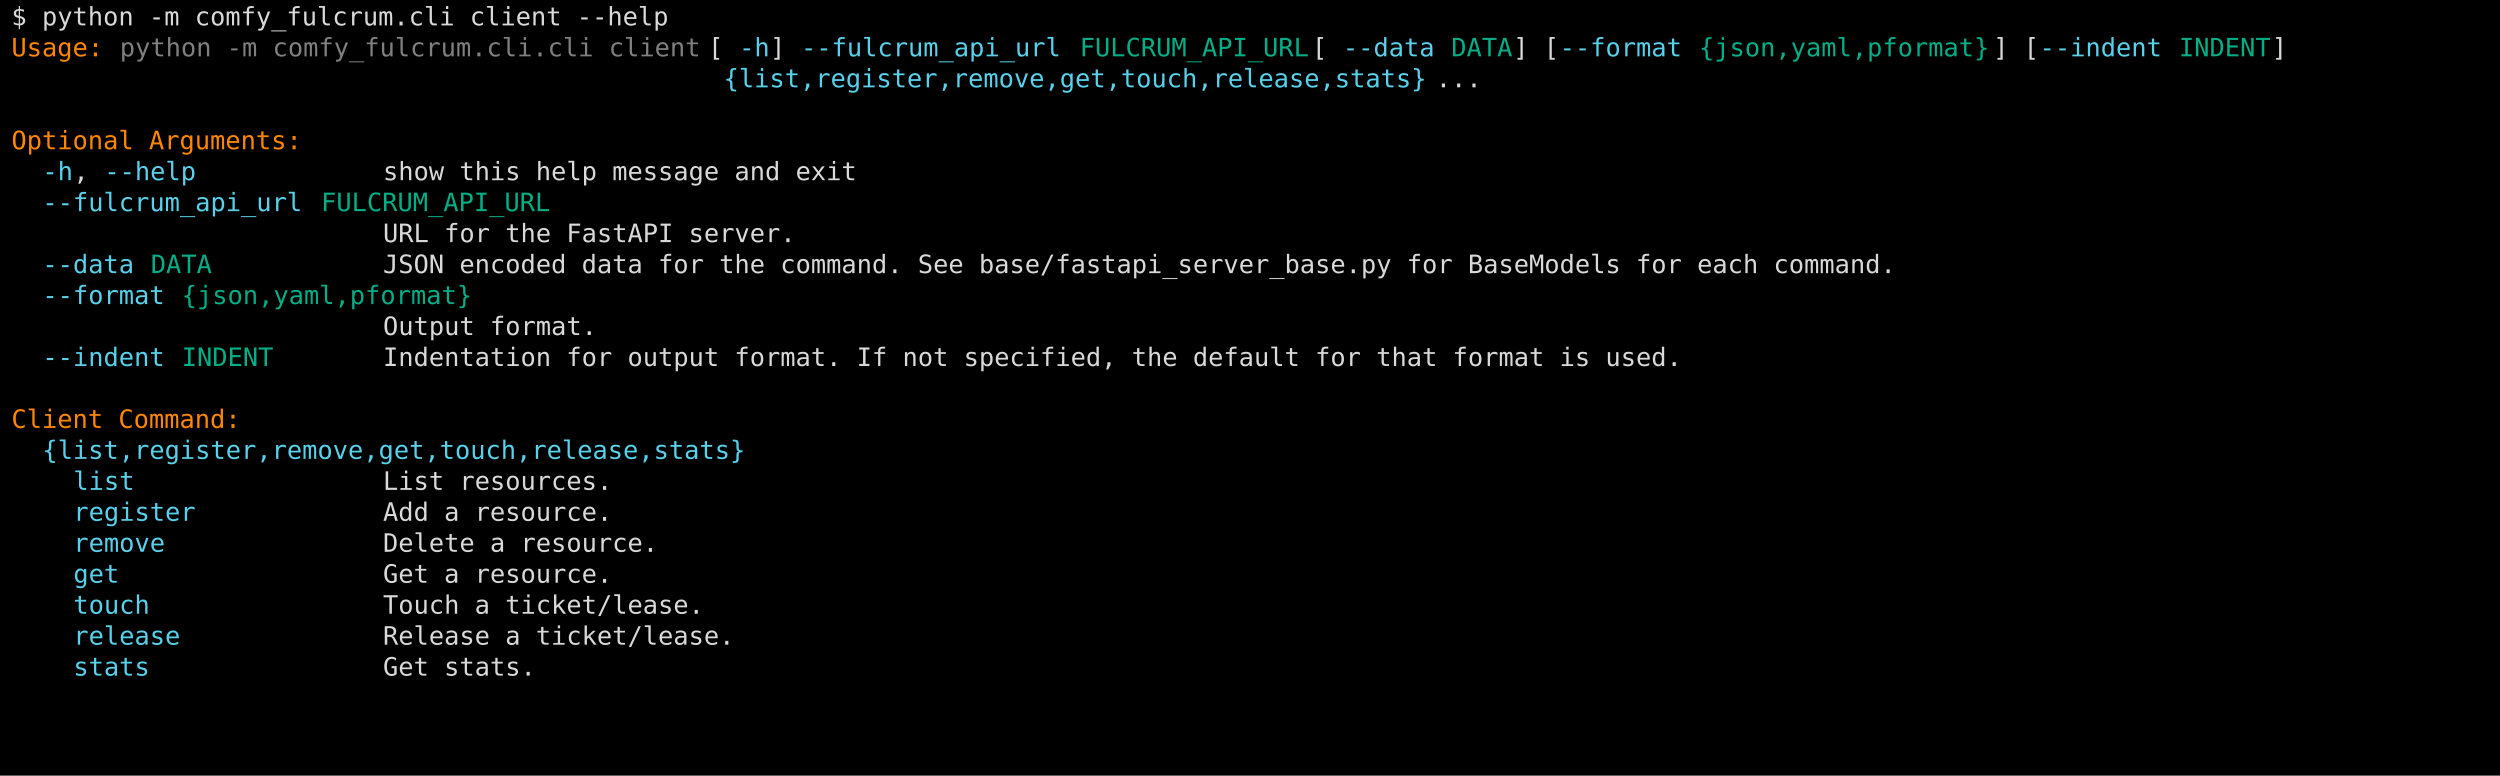
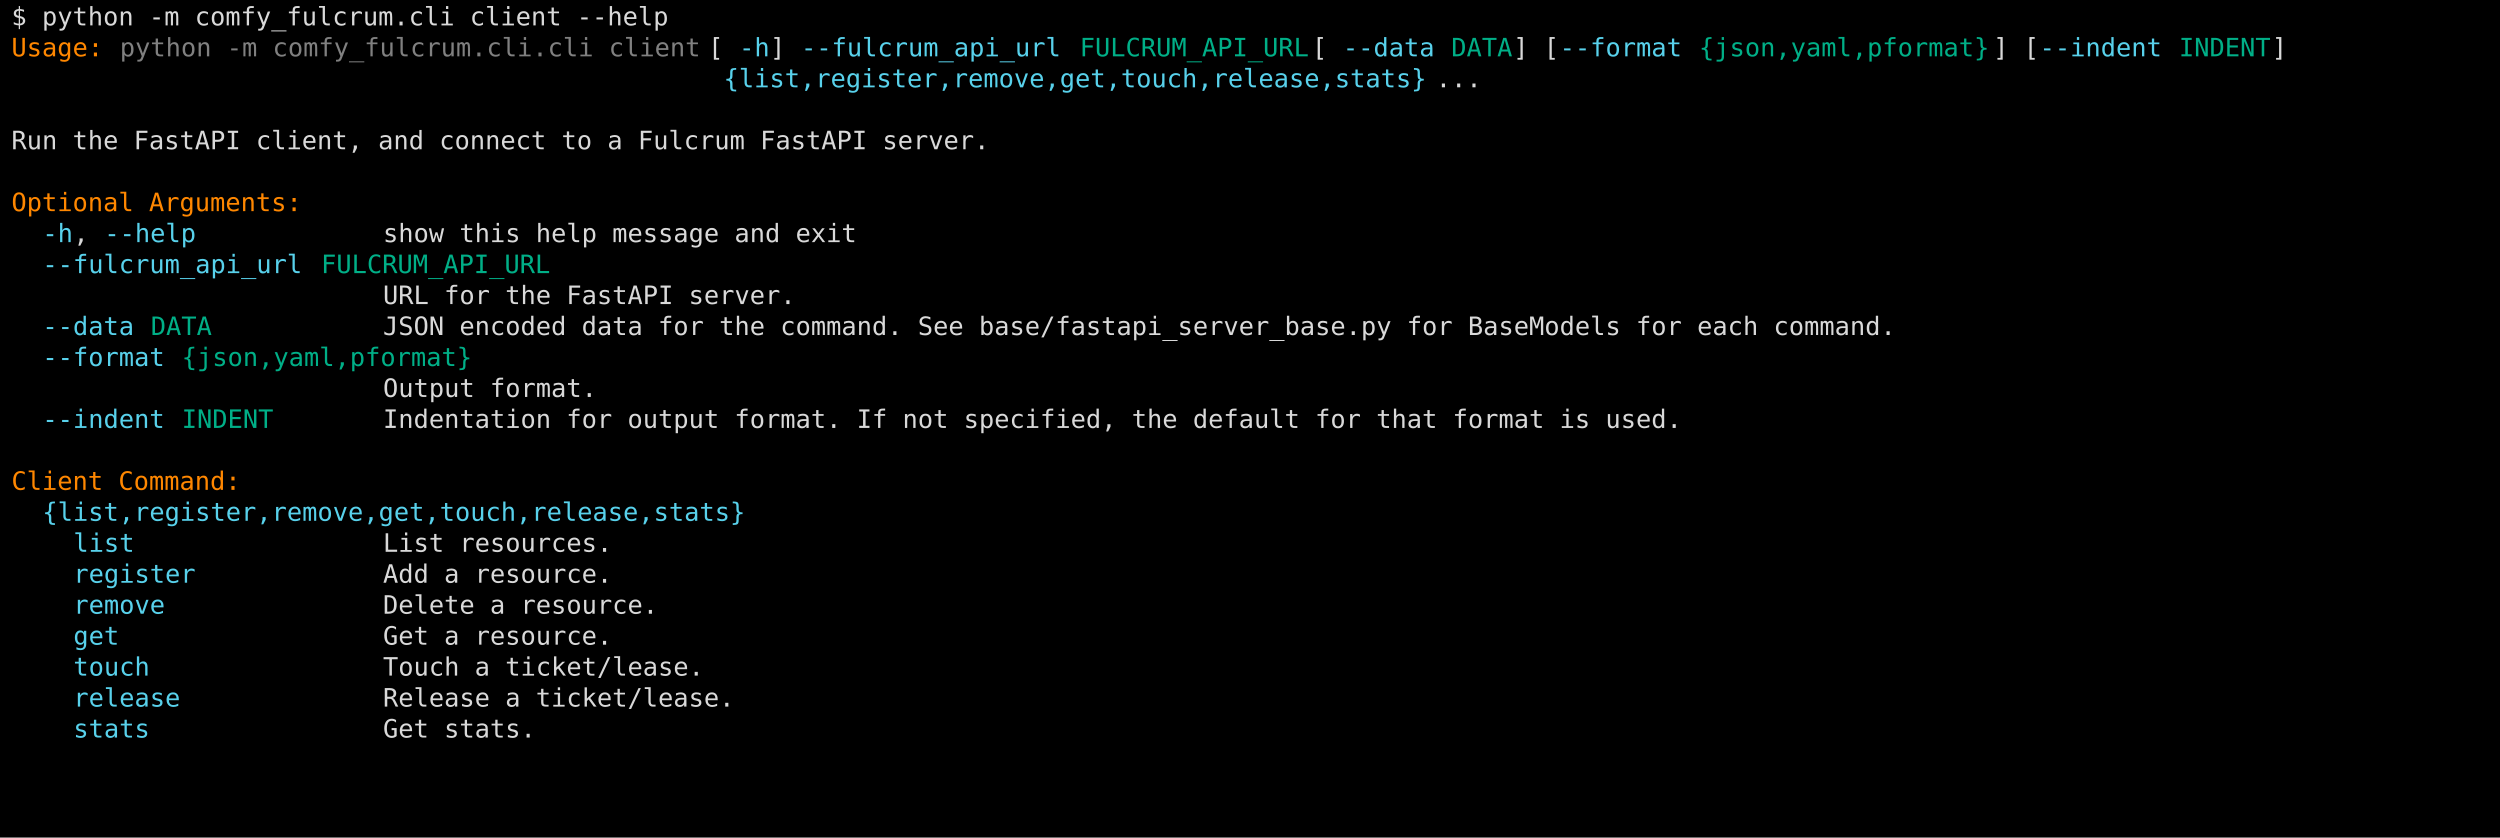
- <svg xmlns="http://www.w3.org/2000/svg" class="rich-terminal" viewBox="0 0 1970 611.2">
+ <svg xmlns="http://www.w3.org/2000/svg" class="rich-terminal" viewBox="0 0 1970 660.0">
  <rect width="100%" height="100%" fill="black" />
  <style>
@font-face {
font-family: "Fira Code";
src: local("FiraCode-Regular"),
url("https://cdnjs.cloudflare.com/ajax/libs/firacode/6.2.0/woff2/FiraCode-Regular.woff2") format("woff2"),
url("https://cdnjs.cloudflare.com/ajax/libs/firacode/6.2.0/woff/FiraCode-Regular.woff") format("woff");
font-style: normal;
font-weight: 400;
}
@font-face {
font-family: "Fira Code";
src: local("FiraCode-Bold"),
url("https://cdnjs.cloudflare.com/ajax/libs/firacode/6.2.0/woff2/FiraCode-Bold.woff2") format("woff2"),
url("https://cdnjs.cloudflare.com/ajax/libs/firacode/6.2.0/woff/FiraCode-Bold.woff") format("woff");
font-style: bold;
font-weight: 700;
}
- .terminal-1060283957-matrix {
+ .terminal-292411649-matrix {
font-family: Fira Code, monospace;
font-size: 20px;
line-height: 24.4px;
font-variant-east-asian: full-width;
}
- .terminal-1060283957-title {
+ .terminal-292411649-title {
font-size: 18px;
font-weight: bold;
font-family: arial;
}
- .terminal-1060283957-r1 { fill: #d9d9d9 }
- .terminal-1060283957-r2 { fill: #ff8700 }
- .terminal-1060283957-r3 { fill: #808080 }
- .terminal-1060283957-r4 { fill: #58d1eb }
- .terminal-1060283957-r5 { fill: #00af87 }
+ .terminal-292411649-r1 { fill: #d9d9d9 }
+ .terminal-292411649-r2 { fill: #ff8700 }
+ .terminal-292411649-r3 { fill: #808080 }
+ .terminal-292411649-r4 { fill: #58d1eb }
+ .terminal-292411649-r5 { fill: #00af87 }
</style>
  <defs>
-     <clipPath id="terminal-1060283957-clip-terminal">
-       <rect x="0" y="0" width="1951.0" height="560.2" />
-     </clipPath>
-     <clipPath id="terminal-1060283957-line-0">
+     <clipPath id="terminal-292411649-clip-terminal">
+       <rect x="0" y="0" width="1951.0" height="609.0" />
+     </clipPath>
+     <clipPath id="terminal-292411649-line-0">
      <rect x="0" y="1.5" width="1952" height="24.65" />
    </clipPath>
-     <clipPath id="terminal-1060283957-line-1">
+     <clipPath id="terminal-292411649-line-1">
      <rect x="0" y="25.9" width="1952" height="24.65" />
    </clipPath>
-     <clipPath id="terminal-1060283957-line-2">
+     <clipPath id="terminal-292411649-line-2">
      <rect x="0" y="50.3" width="1952" height="24.65" />
    </clipPath>
-     <clipPath id="terminal-1060283957-line-3">
+     <clipPath id="terminal-292411649-line-3">
      <rect x="0" y="74.7" width="1952" height="24.65" />
    </clipPath>
-     <clipPath id="terminal-1060283957-line-4">
+     <clipPath id="terminal-292411649-line-4">
      <rect x="0" y="99.1" width="1952" height="24.65" />
    </clipPath>
-     <clipPath id="terminal-1060283957-line-5">
+     <clipPath id="terminal-292411649-line-5">
      <rect x="0" y="123.5" width="1952" height="24.65" />
    </clipPath>
-     <clipPath id="terminal-1060283957-line-6">
+     <clipPath id="terminal-292411649-line-6">
      <rect x="0" y="147.9" width="1952" height="24.65" />
    </clipPath>
-     <clipPath id="terminal-1060283957-line-7">
+     <clipPath id="terminal-292411649-line-7">
      <rect x="0" y="172.3" width="1952" height="24.65" />
    </clipPath>
-     <clipPath id="terminal-1060283957-line-8">
+     <clipPath id="terminal-292411649-line-8">
      <rect x="0" y="196.7" width="1952" height="24.65" />
    </clipPath>
-     <clipPath id="terminal-1060283957-line-9">
+     <clipPath id="terminal-292411649-line-9">
      <rect x="0" y="221.1" width="1952" height="24.65" />
    </clipPath>
-     <clipPath id="terminal-1060283957-line-10">
+     <clipPath id="terminal-292411649-line-10">
      <rect x="0" y="245.5" width="1952" height="24.65" />
    </clipPath>
-     <clipPath id="terminal-1060283957-line-11">
+     <clipPath id="terminal-292411649-line-11">
      <rect x="0" y="269.9" width="1952" height="24.65" />
    </clipPath>
-     <clipPath id="terminal-1060283957-line-12">
+     <clipPath id="terminal-292411649-line-12">
      <rect x="0" y="294.3" width="1952" height="24.65" />
    </clipPath>
-     <clipPath id="terminal-1060283957-line-13">
+     <clipPath id="terminal-292411649-line-13">
      <rect x="0" y="318.7" width="1952" height="24.65" />
    </clipPath>
-     <clipPath id="terminal-1060283957-line-14">
+     <clipPath id="terminal-292411649-line-14">
      <rect x="0" y="343.1" width="1952" height="24.65" />
    </clipPath>
-     <clipPath id="terminal-1060283957-line-15">
+     <clipPath id="terminal-292411649-line-15">
      <rect x="0" y="367.5" width="1952" height="24.65" />
    </clipPath>
-     <clipPath id="terminal-1060283957-line-16">
+     <clipPath id="terminal-292411649-line-16">
      <rect x="0" y="391.9" width="1952" height="24.65" />
    </clipPath>
-     <clipPath id="terminal-1060283957-line-17">
+     <clipPath id="terminal-292411649-line-17">
      <rect x="0" y="416.3" width="1952" height="24.65" />
    </clipPath>
-     <clipPath id="terminal-1060283957-line-18">
+     <clipPath id="terminal-292411649-line-18">
      <rect x="0" y="440.7" width="1952" height="24.65" />
    </clipPath>
-     <clipPath id="terminal-1060283957-line-19">
+     <clipPath id="terminal-292411649-line-19">
      <rect x="0" y="465.1" width="1952" height="24.65" />
    </clipPath>
-     <clipPath id="terminal-1060283957-line-20">
+     <clipPath id="terminal-292411649-line-20">
      <rect x="0" y="489.5" width="1952" height="24.65" />
    </clipPath>
-     <clipPath id="terminal-1060283957-line-21">
+     <clipPath id="terminal-292411649-line-21">
      <rect x="0" y="513.9" width="1952" height="24.65" />
+     </clipPath>
+     <clipPath id="terminal-292411649-line-22">
+       <rect x="0" y="538.3" width="1952" height="24.65" />
+     </clipPath>
+     <clipPath id="terminal-292411649-line-23">
+       <rect x="0" y="562.7" width="1952" height="24.65" />
    </clipPath>
  </defs>
  <g transform="translate(9, 0)">
-     <g class="terminal-1060283957-matrix">
-       <text class="terminal-1060283957-r1" x="0" y="20" textLength="524.6" clip-path="url(#terminal-1060283957-line-0)">$ python -m comfy_fulcrum.cli client --help</text>
-       <text class="terminal-1060283957-r1" x="1952" y="20" textLength="12.2" clip-path="url(#terminal-1060283957-line-0)">
- </text>
-       <text class="terminal-1060283957-r2" x="0" y="44.4" textLength="73.2" clip-path="url(#terminal-1060283957-line-1)">Usage:</text>
-       <text class="terminal-1060283957-r3" x="85.4" y="44.4" textLength="463.6" clip-path="url(#terminal-1060283957-line-1)">python -m comfy_fulcrum.cli.cli client</text>
-       <text class="terminal-1060283957-r1" x="549" y="44.4" textLength="24.4" clip-path="url(#terminal-1060283957-line-1)"> [</text>
-       <text class="terminal-1060283957-r4" x="573.4" y="44.4" textLength="24.4" clip-path="url(#terminal-1060283957-line-1)">-h</text>
-       <text class="terminal-1060283957-r1" x="597.8" y="44.4" textLength="24.4" clip-path="url(#terminal-1060283957-line-1)">] </text>
-       <text class="terminal-1060283957-r4" x="622.2" y="44.4" textLength="207.4" clip-path="url(#terminal-1060283957-line-1)">--fulcrum_api_url</text>
-       <text class="terminal-1060283957-r5" x="841.8" y="44.4" textLength="183" clip-path="url(#terminal-1060283957-line-1)">FULCRUM_API_URL</text>
-       <text class="terminal-1060283957-r1" x="1024.8" y="44.4" textLength="24.4" clip-path="url(#terminal-1060283957-line-1)"> [</text>
-       <text class="terminal-1060283957-r4" x="1049.2" y="44.4" textLength="73.2" clip-path="url(#terminal-1060283957-line-1)">--data</text>
-       <text class="terminal-1060283957-r5" x="1134.6" y="44.4" textLength="48.8" clip-path="url(#terminal-1060283957-line-1)">DATA</text>
-       <text class="terminal-1060283957-r1" x="1183.4" y="44.4" textLength="36.6" clip-path="url(#terminal-1060283957-line-1)">] [</text>
-       <text class="terminal-1060283957-r4" x="1220" y="44.4" textLength="97.6" clip-path="url(#terminal-1060283957-line-1)">--format</text>
-       <text class="terminal-1060283957-r5" x="1329.8" y="44.4" textLength="231.8" clip-path="url(#terminal-1060283957-line-1)">{json,yaml,pformat}</text>
-       <text class="terminal-1060283957-r1" x="1561.6" y="44.4" textLength="36.6" clip-path="url(#terminal-1060283957-line-1)">] [</text>
-       <text class="terminal-1060283957-r4" x="1598.2" y="44.4" textLength="97.6" clip-path="url(#terminal-1060283957-line-1)">--indent</text>
-       <text class="terminal-1060283957-r5" x="1708" y="44.4" textLength="73.2" clip-path="url(#terminal-1060283957-line-1)">INDENT</text>
-       <text class="terminal-1060283957-r1" x="1781.2" y="44.4" textLength="12.2" clip-path="url(#terminal-1060283957-line-1)">]</text>
-       <text class="terminal-1060283957-r1" x="1952" y="44.4" textLength="12.2" clip-path="url(#terminal-1060283957-line-1)">
- </text>
-       <text class="terminal-1060283957-r4" x="561.2" y="68.8" textLength="561.2" clip-path="url(#terminal-1060283957-line-2)">{list,register,remove,get,touch,release,stats}</text>
-       <text class="terminal-1060283957-r1" x="1122.4" y="68.8" textLength="48.8" clip-path="url(#terminal-1060283957-line-2)"> ...</text>
-       <text class="terminal-1060283957-r1" x="1952" y="68.8" textLength="12.2" clip-path="url(#terminal-1060283957-line-2)">
- </text>
-       <text class="terminal-1060283957-r1" x="1952" y="93.2" textLength="12.2" clip-path="url(#terminal-1060283957-line-3)">
- </text>
-       <text class="terminal-1060283957-r2" x="0" y="117.6" textLength="231.8" clip-path="url(#terminal-1060283957-line-4)">Optional Arguments:</text>
-       <text class="terminal-1060283957-r1" x="1952" y="117.6" textLength="12.2" clip-path="url(#terminal-1060283957-line-4)">
- </text>
-       <text class="terminal-1060283957-r4" x="24.4" y="142" textLength="24.4" clip-path="url(#terminal-1060283957-line-5)">-h</text>
-       <text class="terminal-1060283957-r1" x="48.8" y="142" textLength="24.4" clip-path="url(#terminal-1060283957-line-5)">, </text>
-       <text class="terminal-1060283957-r4" x="73.2" y="142" textLength="73.2" clip-path="url(#terminal-1060283957-line-5)">--help</text>
-       <text class="terminal-1060283957-r1" x="292.8" y="142" textLength="378.2" clip-path="url(#terminal-1060283957-line-5)">show this help message and exit</text>
-       <text class="terminal-1060283957-r1" x="1952" y="142" textLength="12.2" clip-path="url(#terminal-1060283957-line-5)">
- </text>
-       <text class="terminal-1060283957-r4" x="24.4" y="166.4" textLength="207.4" clip-path="url(#terminal-1060283957-line-6)">--fulcrum_api_url</text>
-       <text class="terminal-1060283957-r5" x="244" y="166.4" textLength="183" clip-path="url(#terminal-1060283957-line-6)">FULCRUM_API_URL</text>
-       <text class="terminal-1060283957-r1" x="1952" y="166.4" textLength="12.2" clip-path="url(#terminal-1060283957-line-6)">
- </text>
-       <text class="terminal-1060283957-r1" x="292.8" y="190.8" textLength="329.4" clip-path="url(#terminal-1060283957-line-7)">URL for the FastAPI server.</text>
-       <text class="terminal-1060283957-r1" x="1952" y="190.8" textLength="12.2" clip-path="url(#terminal-1060283957-line-7)">
- </text>
-       <text class="terminal-1060283957-r4" x="24.4" y="215.2" textLength="73.2" clip-path="url(#terminal-1060283957-line-8)">--data</text>
-       <text class="terminal-1060283957-r5" x="109.8" y="215.2" textLength="48.8" clip-path="url(#terminal-1060283957-line-8)">DATA</text>
-       <text class="terminal-1060283957-r1" x="292.8" y="215.2" textLength="1207.8" clip-path="url(#terminal-1060283957-line-8)">JSON encoded data for the command. See base/fastapi_server_base.py for BaseModels for each command.</text>
-       <text class="terminal-1060283957-r1" x="1952" y="215.2" textLength="12.2" clip-path="url(#terminal-1060283957-line-8)">
- </text>
-       <text class="terminal-1060283957-r4" x="24.4" y="239.6" textLength="97.6" clip-path="url(#terminal-1060283957-line-9)">--format</text>
-       <text class="terminal-1060283957-r5" x="134.2" y="239.6" textLength="231.8" clip-path="url(#terminal-1060283957-line-9)">{json,yaml,pformat}</text>
-       <text class="terminal-1060283957-r1" x="1952" y="239.6" textLength="12.2" clip-path="url(#terminal-1060283957-line-9)">
- </text>
-       <text class="terminal-1060283957-r1" x="292.8" y="264" textLength="170.8" clip-path="url(#terminal-1060283957-line-10)">Output format.</text>
-       <text class="terminal-1060283957-r1" x="1952" y="264" textLength="12.2" clip-path="url(#terminal-1060283957-line-10)">
- </text>
-       <text class="terminal-1060283957-r4" x="24.4" y="288.4" textLength="97.6" clip-path="url(#terminal-1060283957-line-11)">--indent</text>
-       <text class="terminal-1060283957-r5" x="134.2" y="288.4" textLength="73.2" clip-path="url(#terminal-1060283957-line-11)">INDENT</text>
-       <text class="terminal-1060283957-r1" x="292.8" y="288.4" textLength="1037" clip-path="url(#terminal-1060283957-line-11)">Indentation for output format. If not specified, the default for that format is used.</text>
-       <text class="terminal-1060283957-r1" x="1952" y="288.4" textLength="12.2" clip-path="url(#terminal-1060283957-line-11)">
- </text>
-       <text class="terminal-1060283957-r1" x="1952" y="312.8" textLength="12.2" clip-path="url(#terminal-1060283957-line-12)">
- </text>
-       <text class="terminal-1060283957-r2" x="0" y="337.2" textLength="183" clip-path="url(#terminal-1060283957-line-13)">Client Command:</text>
-       <text class="terminal-1060283957-r1" x="1952" y="337.2" textLength="12.2" clip-path="url(#terminal-1060283957-line-13)">
- </text>
-       <text class="terminal-1060283957-r4" x="24.4" y="361.6" textLength="561.2" clip-path="url(#terminal-1060283957-line-14)">{list,register,remove,get,touch,release,stats}</text>
-       <text class="terminal-1060283957-r1" x="1952" y="361.6" textLength="12.2" clip-path="url(#terminal-1060283957-line-14)">
- </text>
-       <text class="terminal-1060283957-r4" x="48.8" y="386" textLength="48.8" clip-path="url(#terminal-1060283957-line-15)">list</text>
-       <text class="terminal-1060283957-r1" x="292.8" y="386" textLength="183" clip-path="url(#terminal-1060283957-line-15)">List resources.</text>
-       <text class="terminal-1060283957-r1" x="1952" y="386" textLength="12.2" clip-path="url(#terminal-1060283957-line-15)">
- </text>
-       <text class="terminal-1060283957-r4" x="48.8" y="410.4" textLength="97.6" clip-path="url(#terminal-1060283957-line-16)">register</text>
-       <text class="terminal-1060283957-r1" x="292.8" y="410.4" textLength="183" clip-path="url(#terminal-1060283957-line-16)">Add a resource.</text>
-       <text class="terminal-1060283957-r1" x="1952" y="410.4" textLength="12.2" clip-path="url(#terminal-1060283957-line-16)">
- </text>
-       <text class="terminal-1060283957-r4" x="48.8" y="434.8" textLength="73.2" clip-path="url(#terminal-1060283957-line-17)">remove</text>
-       <text class="terminal-1060283957-r1" x="292.8" y="434.8" textLength="219.6" clip-path="url(#terminal-1060283957-line-17)">Delete a resource.</text>
-       <text class="terminal-1060283957-r1" x="1952" y="434.8" textLength="12.2" clip-path="url(#terminal-1060283957-line-17)">
- </text>
-       <text class="terminal-1060283957-r4" x="48.8" y="459.2" textLength="36.6" clip-path="url(#terminal-1060283957-line-18)">get</text>
-       <text class="terminal-1060283957-r1" x="292.8" y="459.2" textLength="183" clip-path="url(#terminal-1060283957-line-18)">Get a resource.</text>
-       <text class="terminal-1060283957-r1" x="1952" y="459.2" textLength="12.2" clip-path="url(#terminal-1060283957-line-18)">
- </text>
-       <text class="terminal-1060283957-r4" x="48.8" y="483.6" textLength="61" clip-path="url(#terminal-1060283957-line-19)">touch</text>
-       <text class="terminal-1060283957-r1" x="292.8" y="483.6" textLength="256.2" clip-path="url(#terminal-1060283957-line-19)">Touch a ticket/lease.</text>
-       <text class="terminal-1060283957-r1" x="1952" y="483.6" textLength="12.2" clip-path="url(#terminal-1060283957-line-19)">
- </text>
-       <text class="terminal-1060283957-r4" x="48.8" y="508" textLength="85.4" clip-path="url(#terminal-1060283957-line-20)">release</text>
-       <text class="terminal-1060283957-r1" x="292.8" y="508" textLength="280.6" clip-path="url(#terminal-1060283957-line-20)">Release a ticket/lease.</text>
-       <text class="terminal-1060283957-r1" x="1952" y="508" textLength="12.2" clip-path="url(#terminal-1060283957-line-20)">
- </text>
-       <text class="terminal-1060283957-r4" x="48.8" y="532.4" textLength="61" clip-path="url(#terminal-1060283957-line-21)">stats</text>
-       <text class="terminal-1060283957-r1" x="292.8" y="532.4" textLength="122" clip-path="url(#terminal-1060283957-line-21)">Get stats.</text>
-       <text class="terminal-1060283957-r1" x="1952" y="532.4" textLength="12.2" clip-path="url(#terminal-1060283957-line-21)">
- </text>
-       <text class="terminal-1060283957-r1" x="1952" y="556.8" textLength="12.2" clip-path="url(#terminal-1060283957-line-22)">
+     <g class="terminal-292411649-matrix">
+       <text class="terminal-292411649-r1" x="0" y="20" textLength="524.6" clip-path="url(#terminal-292411649-line-0)">$ python -m comfy_fulcrum.cli client --help</text>
+       <text class="terminal-292411649-r1" x="1952" y="20" textLength="12.2" clip-path="url(#terminal-292411649-line-0)">
+ </text>
+       <text class="terminal-292411649-r2" x="0" y="44.4" textLength="73.2" clip-path="url(#terminal-292411649-line-1)">Usage:</text>
+       <text class="terminal-292411649-r3" x="85.4" y="44.4" textLength="463.6" clip-path="url(#terminal-292411649-line-1)">python -m comfy_fulcrum.cli.cli client</text>
+       <text class="terminal-292411649-r1" x="549" y="44.4" textLength="24.4" clip-path="url(#terminal-292411649-line-1)"> [</text>
+       <text class="terminal-292411649-r4" x="573.4" y="44.4" textLength="24.4" clip-path="url(#terminal-292411649-line-1)">-h</text>
+       <text class="terminal-292411649-r1" x="597.8" y="44.4" textLength="24.4" clip-path="url(#terminal-292411649-line-1)">] </text>
+       <text class="terminal-292411649-r4" x="622.2" y="44.4" textLength="207.4" clip-path="url(#terminal-292411649-line-1)">--fulcrum_api_url</text>
+       <text class="terminal-292411649-r5" x="841.8" y="44.4" textLength="183" clip-path="url(#terminal-292411649-line-1)">FULCRUM_API_URL</text>
+       <text class="terminal-292411649-r1" x="1024.8" y="44.4" textLength="24.4" clip-path="url(#terminal-292411649-line-1)"> [</text>
+       <text class="terminal-292411649-r4" x="1049.2" y="44.4" textLength="73.2" clip-path="url(#terminal-292411649-line-1)">--data</text>
+       <text class="terminal-292411649-r5" x="1134.6" y="44.4" textLength="48.8" clip-path="url(#terminal-292411649-line-1)">DATA</text>
+       <text class="terminal-292411649-r1" x="1183.4" y="44.4" textLength="36.6" clip-path="url(#terminal-292411649-line-1)">] [</text>
+       <text class="terminal-292411649-r4" x="1220" y="44.4" textLength="97.6" clip-path="url(#terminal-292411649-line-1)">--format</text>
+       <text class="terminal-292411649-r5" x="1329.8" y="44.4" textLength="231.8" clip-path="url(#terminal-292411649-line-1)">{json,yaml,pformat}</text>
+       <text class="terminal-292411649-r1" x="1561.6" y="44.4" textLength="36.6" clip-path="url(#terminal-292411649-line-1)">] [</text>
+       <text class="terminal-292411649-r4" x="1598.2" y="44.4" textLength="97.6" clip-path="url(#terminal-292411649-line-1)">--indent</text>
+       <text class="terminal-292411649-r5" x="1708" y="44.4" textLength="73.2" clip-path="url(#terminal-292411649-line-1)">INDENT</text>
+       <text class="terminal-292411649-r1" x="1781.2" y="44.4" textLength="12.2" clip-path="url(#terminal-292411649-line-1)">]</text>
+       <text class="terminal-292411649-r1" x="1952" y="44.4" textLength="12.2" clip-path="url(#terminal-292411649-line-1)">
+ </text>
+       <text class="terminal-292411649-r4" x="561.2" y="68.8" textLength="561.2" clip-path="url(#terminal-292411649-line-2)">{list,register,remove,get,touch,release,stats}</text>
+       <text class="terminal-292411649-r1" x="1122.4" y="68.8" textLength="48.8" clip-path="url(#terminal-292411649-line-2)"> ...</text>
+       <text class="terminal-292411649-r1" x="1952" y="68.8" textLength="12.2" clip-path="url(#terminal-292411649-line-2)">
+ </text>
+       <text class="terminal-292411649-r1" x="1952" y="93.2" textLength="12.2" clip-path="url(#terminal-292411649-line-3)">
+ </text>
+       <text class="terminal-292411649-r1" x="0" y="117.6" textLength="780.8" clip-path="url(#terminal-292411649-line-4)">Run the FastAPI client, and connect to a Fulcrum FastAPI server.</text>
+       <text class="terminal-292411649-r1" x="1952" y="117.6" textLength="12.2" clip-path="url(#terminal-292411649-line-4)">
+ </text>
+       <text class="terminal-292411649-r1" x="1952" y="142" textLength="12.2" clip-path="url(#terminal-292411649-line-5)">
+ </text>
+       <text class="terminal-292411649-r2" x="0" y="166.4" textLength="231.8" clip-path="url(#terminal-292411649-line-6)">Optional Arguments:</text>
+       <text class="terminal-292411649-r1" x="1952" y="166.4" textLength="12.2" clip-path="url(#terminal-292411649-line-6)">
+ </text>
+       <text class="terminal-292411649-r4" x="24.4" y="190.8" textLength="24.4" clip-path="url(#terminal-292411649-line-7)">-h</text>
+       <text class="terminal-292411649-r1" x="48.8" y="190.8" textLength="24.4" clip-path="url(#terminal-292411649-line-7)">, </text>
+       <text class="terminal-292411649-r4" x="73.2" y="190.8" textLength="73.2" clip-path="url(#terminal-292411649-line-7)">--help</text>
+       <text class="terminal-292411649-r1" x="292.8" y="190.8" textLength="378.2" clip-path="url(#terminal-292411649-line-7)">show this help message and exit</text>
+       <text class="terminal-292411649-r1" x="1952" y="190.8" textLength="12.2" clip-path="url(#terminal-292411649-line-7)">
+ </text>
+       <text class="terminal-292411649-r4" x="24.4" y="215.2" textLength="207.4" clip-path="url(#terminal-292411649-line-8)">--fulcrum_api_url</text>
+       <text class="terminal-292411649-r5" x="244" y="215.2" textLength="183" clip-path="url(#terminal-292411649-line-8)">FULCRUM_API_URL</text>
+       <text class="terminal-292411649-r1" x="1952" y="215.2" textLength="12.2" clip-path="url(#terminal-292411649-line-8)">
+ </text>
+       <text class="terminal-292411649-r1" x="292.8" y="239.6" textLength="329.4" clip-path="url(#terminal-292411649-line-9)">URL for the FastAPI server.</text>
+       <text class="terminal-292411649-r1" x="1952" y="239.6" textLength="12.2" clip-path="url(#terminal-292411649-line-9)">
+ </text>
+       <text class="terminal-292411649-r4" x="24.4" y="264" textLength="73.2" clip-path="url(#terminal-292411649-line-10)">--data</text>
+       <text class="terminal-292411649-r5" x="109.8" y="264" textLength="48.8" clip-path="url(#terminal-292411649-line-10)">DATA</text>
+       <text class="terminal-292411649-r1" x="292.8" y="264" textLength="1207.8" clip-path="url(#terminal-292411649-line-10)">JSON encoded data for the command. See base/fastapi_server_base.py for BaseModels for each command.</text>
+       <text class="terminal-292411649-r1" x="1952" y="264" textLength="12.2" clip-path="url(#terminal-292411649-line-10)">
+ </text>
+       <text class="terminal-292411649-r4" x="24.4" y="288.4" textLength="97.6" clip-path="url(#terminal-292411649-line-11)">--format</text>
+       <text class="terminal-292411649-r5" x="134.2" y="288.4" textLength="231.8" clip-path="url(#terminal-292411649-line-11)">{json,yaml,pformat}</text>
+       <text class="terminal-292411649-r1" x="1952" y="288.4" textLength="12.2" clip-path="url(#terminal-292411649-line-11)">
+ </text>
+       <text class="terminal-292411649-r1" x="292.8" y="312.8" textLength="170.8" clip-path="url(#terminal-292411649-line-12)">Output format.</text>
+       <text class="terminal-292411649-r1" x="1952" y="312.8" textLength="12.2" clip-path="url(#terminal-292411649-line-12)">
+ </text>
+       <text class="terminal-292411649-r4" x="24.4" y="337.2" textLength="97.6" clip-path="url(#terminal-292411649-line-13)">--indent</text>
+       <text class="terminal-292411649-r5" x="134.2" y="337.2" textLength="73.2" clip-path="url(#terminal-292411649-line-13)">INDENT</text>
+       <text class="terminal-292411649-r1" x="292.8" y="337.2" textLength="1037" clip-path="url(#terminal-292411649-line-13)">Indentation for output format. If not specified, the default for that format is used.</text>
+       <text class="terminal-292411649-r1" x="1952" y="337.2" textLength="12.2" clip-path="url(#terminal-292411649-line-13)">
+ </text>
+       <text class="terminal-292411649-r1" x="1952" y="361.6" textLength="12.2" clip-path="url(#terminal-292411649-line-14)">
+ </text>
+       <text class="terminal-292411649-r2" x="0" y="386" textLength="183" clip-path="url(#terminal-292411649-line-15)">Client Command:</text>
+       <text class="terminal-292411649-r1" x="1952" y="386" textLength="12.2" clip-path="url(#terminal-292411649-line-15)">
+ </text>
+       <text class="terminal-292411649-r4" x="24.4" y="410.4" textLength="561.2" clip-path="url(#terminal-292411649-line-16)">{list,register,remove,get,touch,release,stats}</text>
+       <text class="terminal-292411649-r1" x="1952" y="410.4" textLength="12.2" clip-path="url(#terminal-292411649-line-16)">
+ </text>
+       <text class="terminal-292411649-r4" x="48.8" y="434.8" textLength="48.8" clip-path="url(#terminal-292411649-line-17)">list</text>
+       <text class="terminal-292411649-r1" x="292.8" y="434.8" textLength="183" clip-path="url(#terminal-292411649-line-17)">List resources.</text>
+       <text class="terminal-292411649-r1" x="1952" y="434.8" textLength="12.2" clip-path="url(#terminal-292411649-line-17)">
+ </text>
+       <text class="terminal-292411649-r4" x="48.8" y="459.2" textLength="97.6" clip-path="url(#terminal-292411649-line-18)">register</text>
+       <text class="terminal-292411649-r1" x="292.8" y="459.2" textLength="183" clip-path="url(#terminal-292411649-line-18)">Add a resource.</text>
+       <text class="terminal-292411649-r1" x="1952" y="459.2" textLength="12.2" clip-path="url(#terminal-292411649-line-18)">
+ </text>
+       <text class="terminal-292411649-r4" x="48.8" y="483.6" textLength="73.2" clip-path="url(#terminal-292411649-line-19)">remove</text>
+       <text class="terminal-292411649-r1" x="292.8" y="483.6" textLength="219.6" clip-path="url(#terminal-292411649-line-19)">Delete a resource.</text>
+       <text class="terminal-292411649-r1" x="1952" y="483.6" textLength="12.2" clip-path="url(#terminal-292411649-line-19)">
+ </text>
+       <text class="terminal-292411649-r4" x="48.8" y="508" textLength="36.6" clip-path="url(#terminal-292411649-line-20)">get</text>
+       <text class="terminal-292411649-r1" x="292.8" y="508" textLength="183" clip-path="url(#terminal-292411649-line-20)">Get a resource.</text>
+       <text class="terminal-292411649-r1" x="1952" y="508" textLength="12.2" clip-path="url(#terminal-292411649-line-20)">
+ </text>
+       <text class="terminal-292411649-r4" x="48.8" y="532.4" textLength="61" clip-path="url(#terminal-292411649-line-21)">touch</text>
+       <text class="terminal-292411649-r1" x="292.8" y="532.4" textLength="256.2" clip-path="url(#terminal-292411649-line-21)">Touch a ticket/lease.</text>
+       <text class="terminal-292411649-r1" x="1952" y="532.4" textLength="12.2" clip-path="url(#terminal-292411649-line-21)">
+ </text>
+       <text class="terminal-292411649-r4" x="48.8" y="556.8" textLength="85.4" clip-path="url(#terminal-292411649-line-22)">release</text>
+       <text class="terminal-292411649-r1" x="292.8" y="556.8" textLength="280.6" clip-path="url(#terminal-292411649-line-22)">Release a ticket/lease.</text>
+       <text class="terminal-292411649-r1" x="1952" y="556.8" textLength="12.2" clip-path="url(#terminal-292411649-line-22)">
+ </text>
+       <text class="terminal-292411649-r4" x="48.8" y="581.2" textLength="61" clip-path="url(#terminal-292411649-line-23)">stats</text>
+       <text class="terminal-292411649-r1" x="292.8" y="581.2" textLength="122" clip-path="url(#terminal-292411649-line-23)">Get stats.</text>
+       <text class="terminal-292411649-r1" x="1952" y="581.2" textLength="12.2" clip-path="url(#terminal-292411649-line-23)">
+ </text>
+       <text class="terminal-292411649-r1" x="1952" y="605.6" textLength="12.2" clip-path="url(#terminal-292411649-line-24)">
</text>
    </g>
  </g>
</svg>
